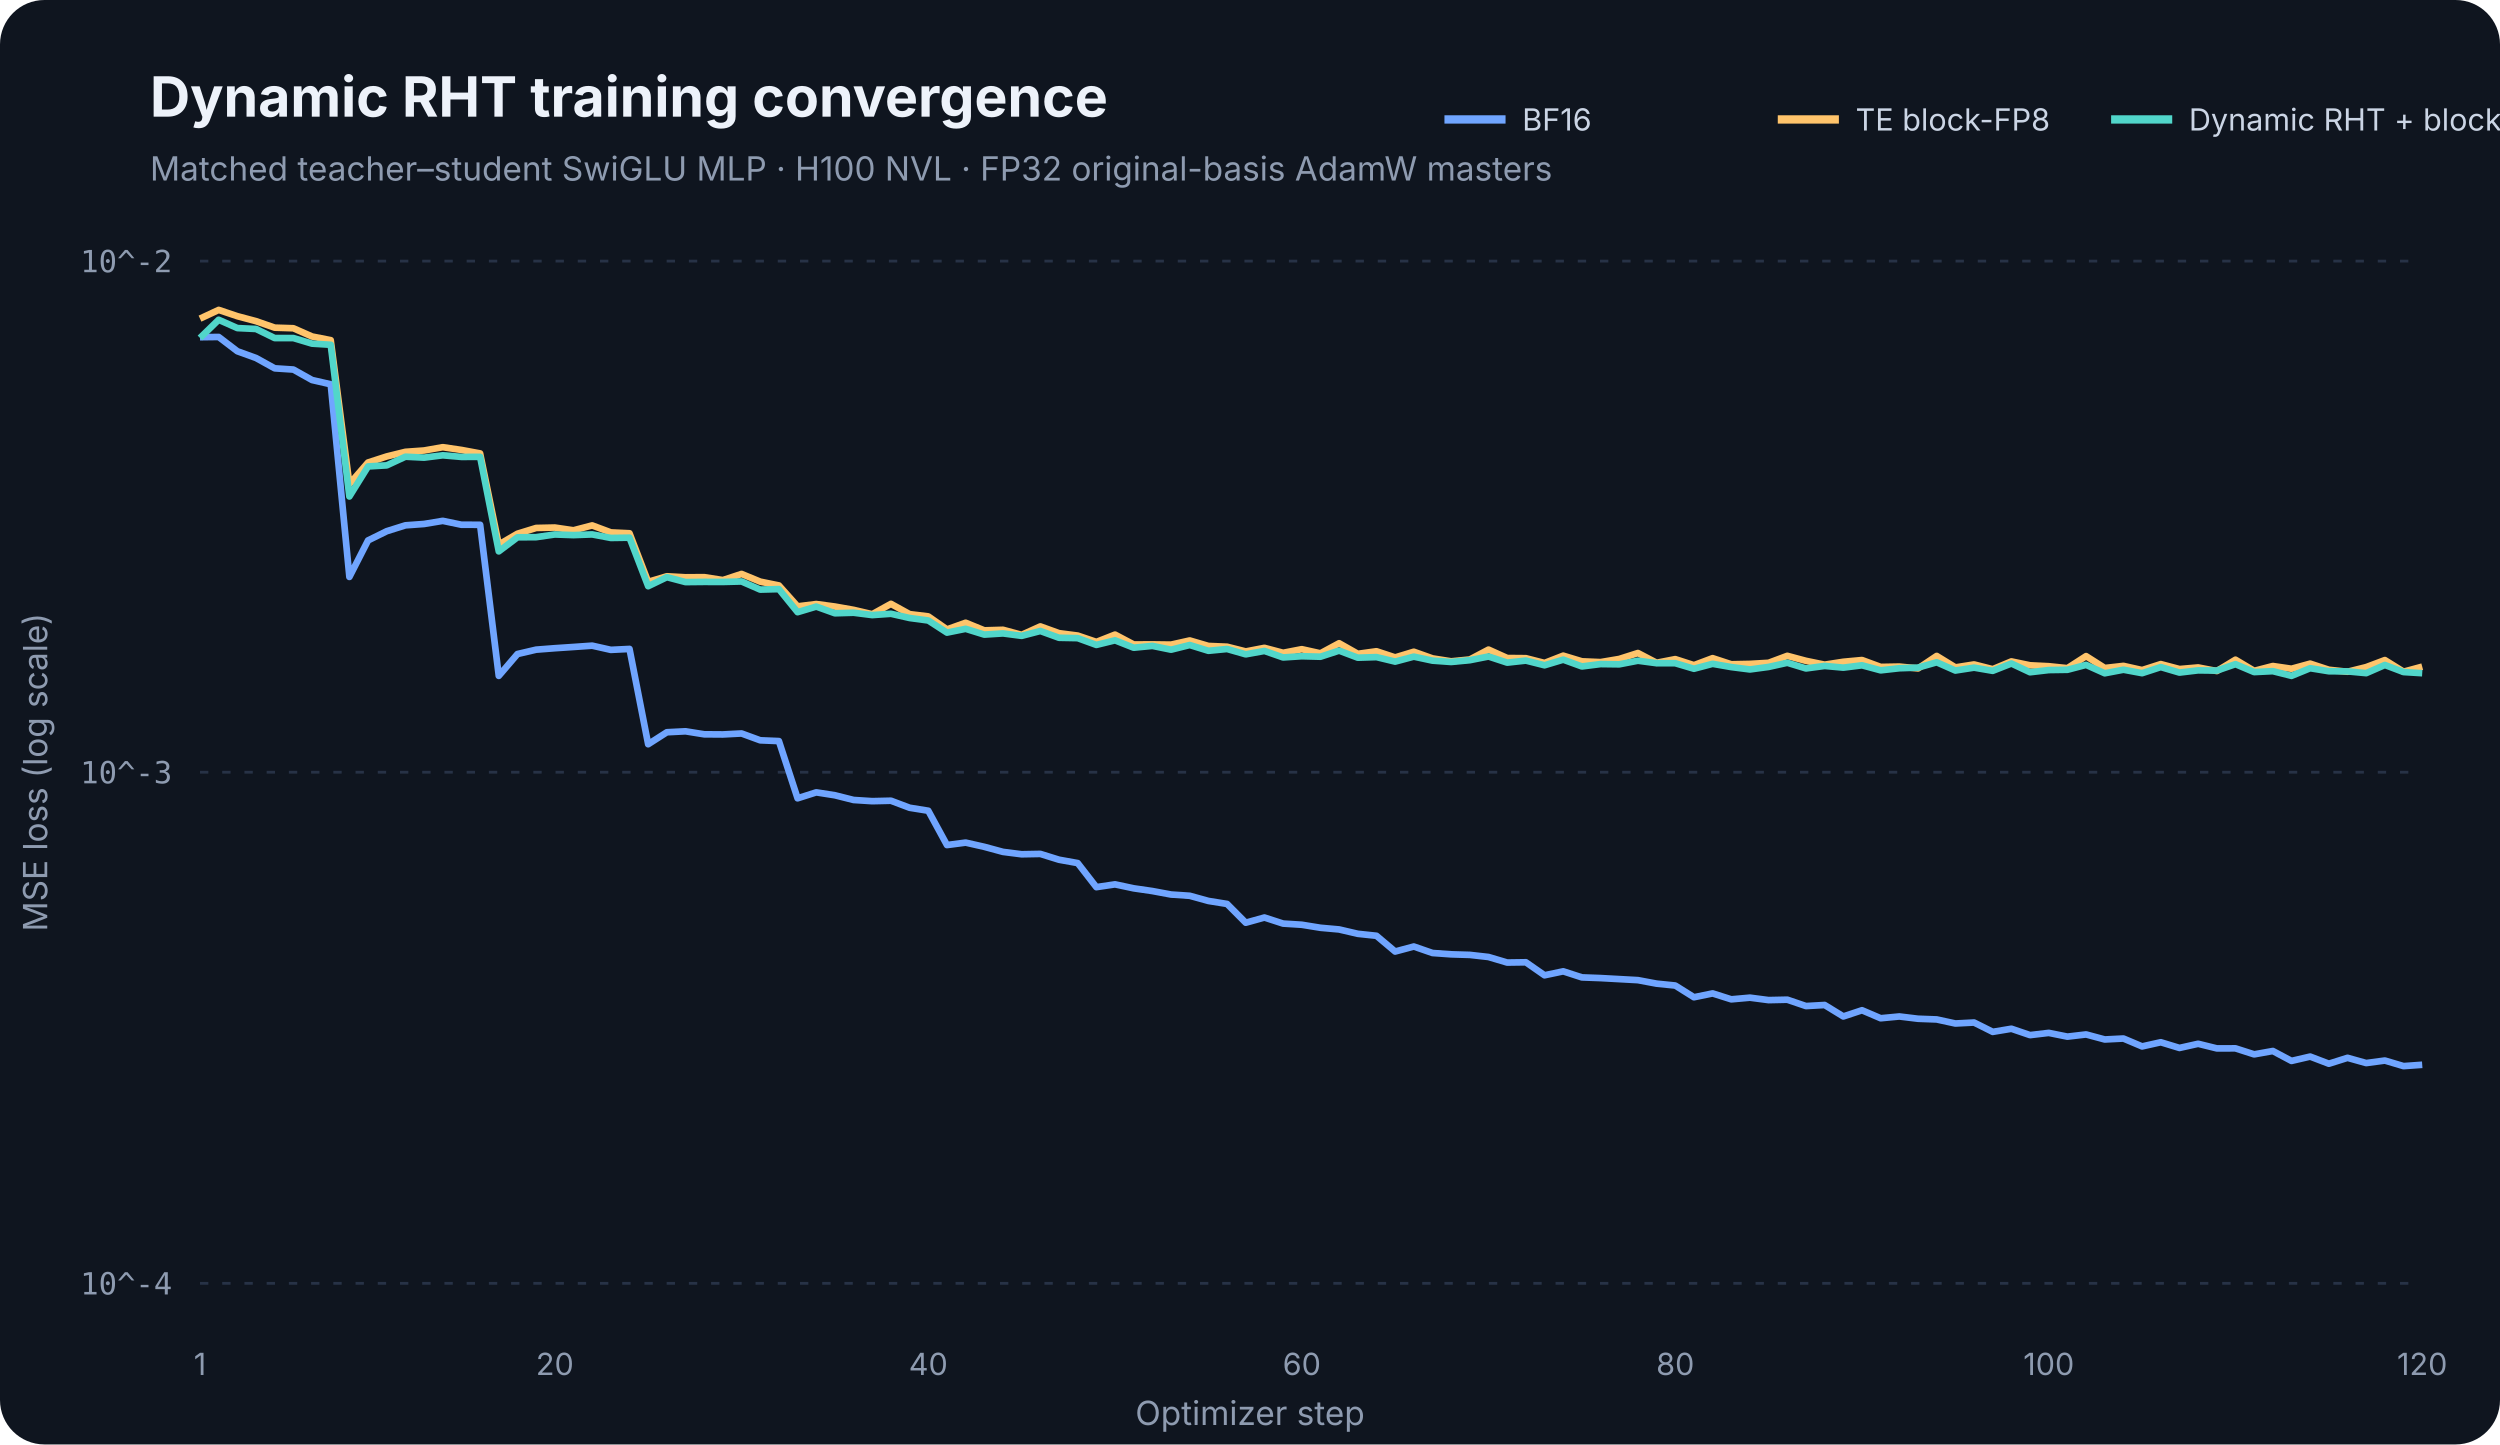
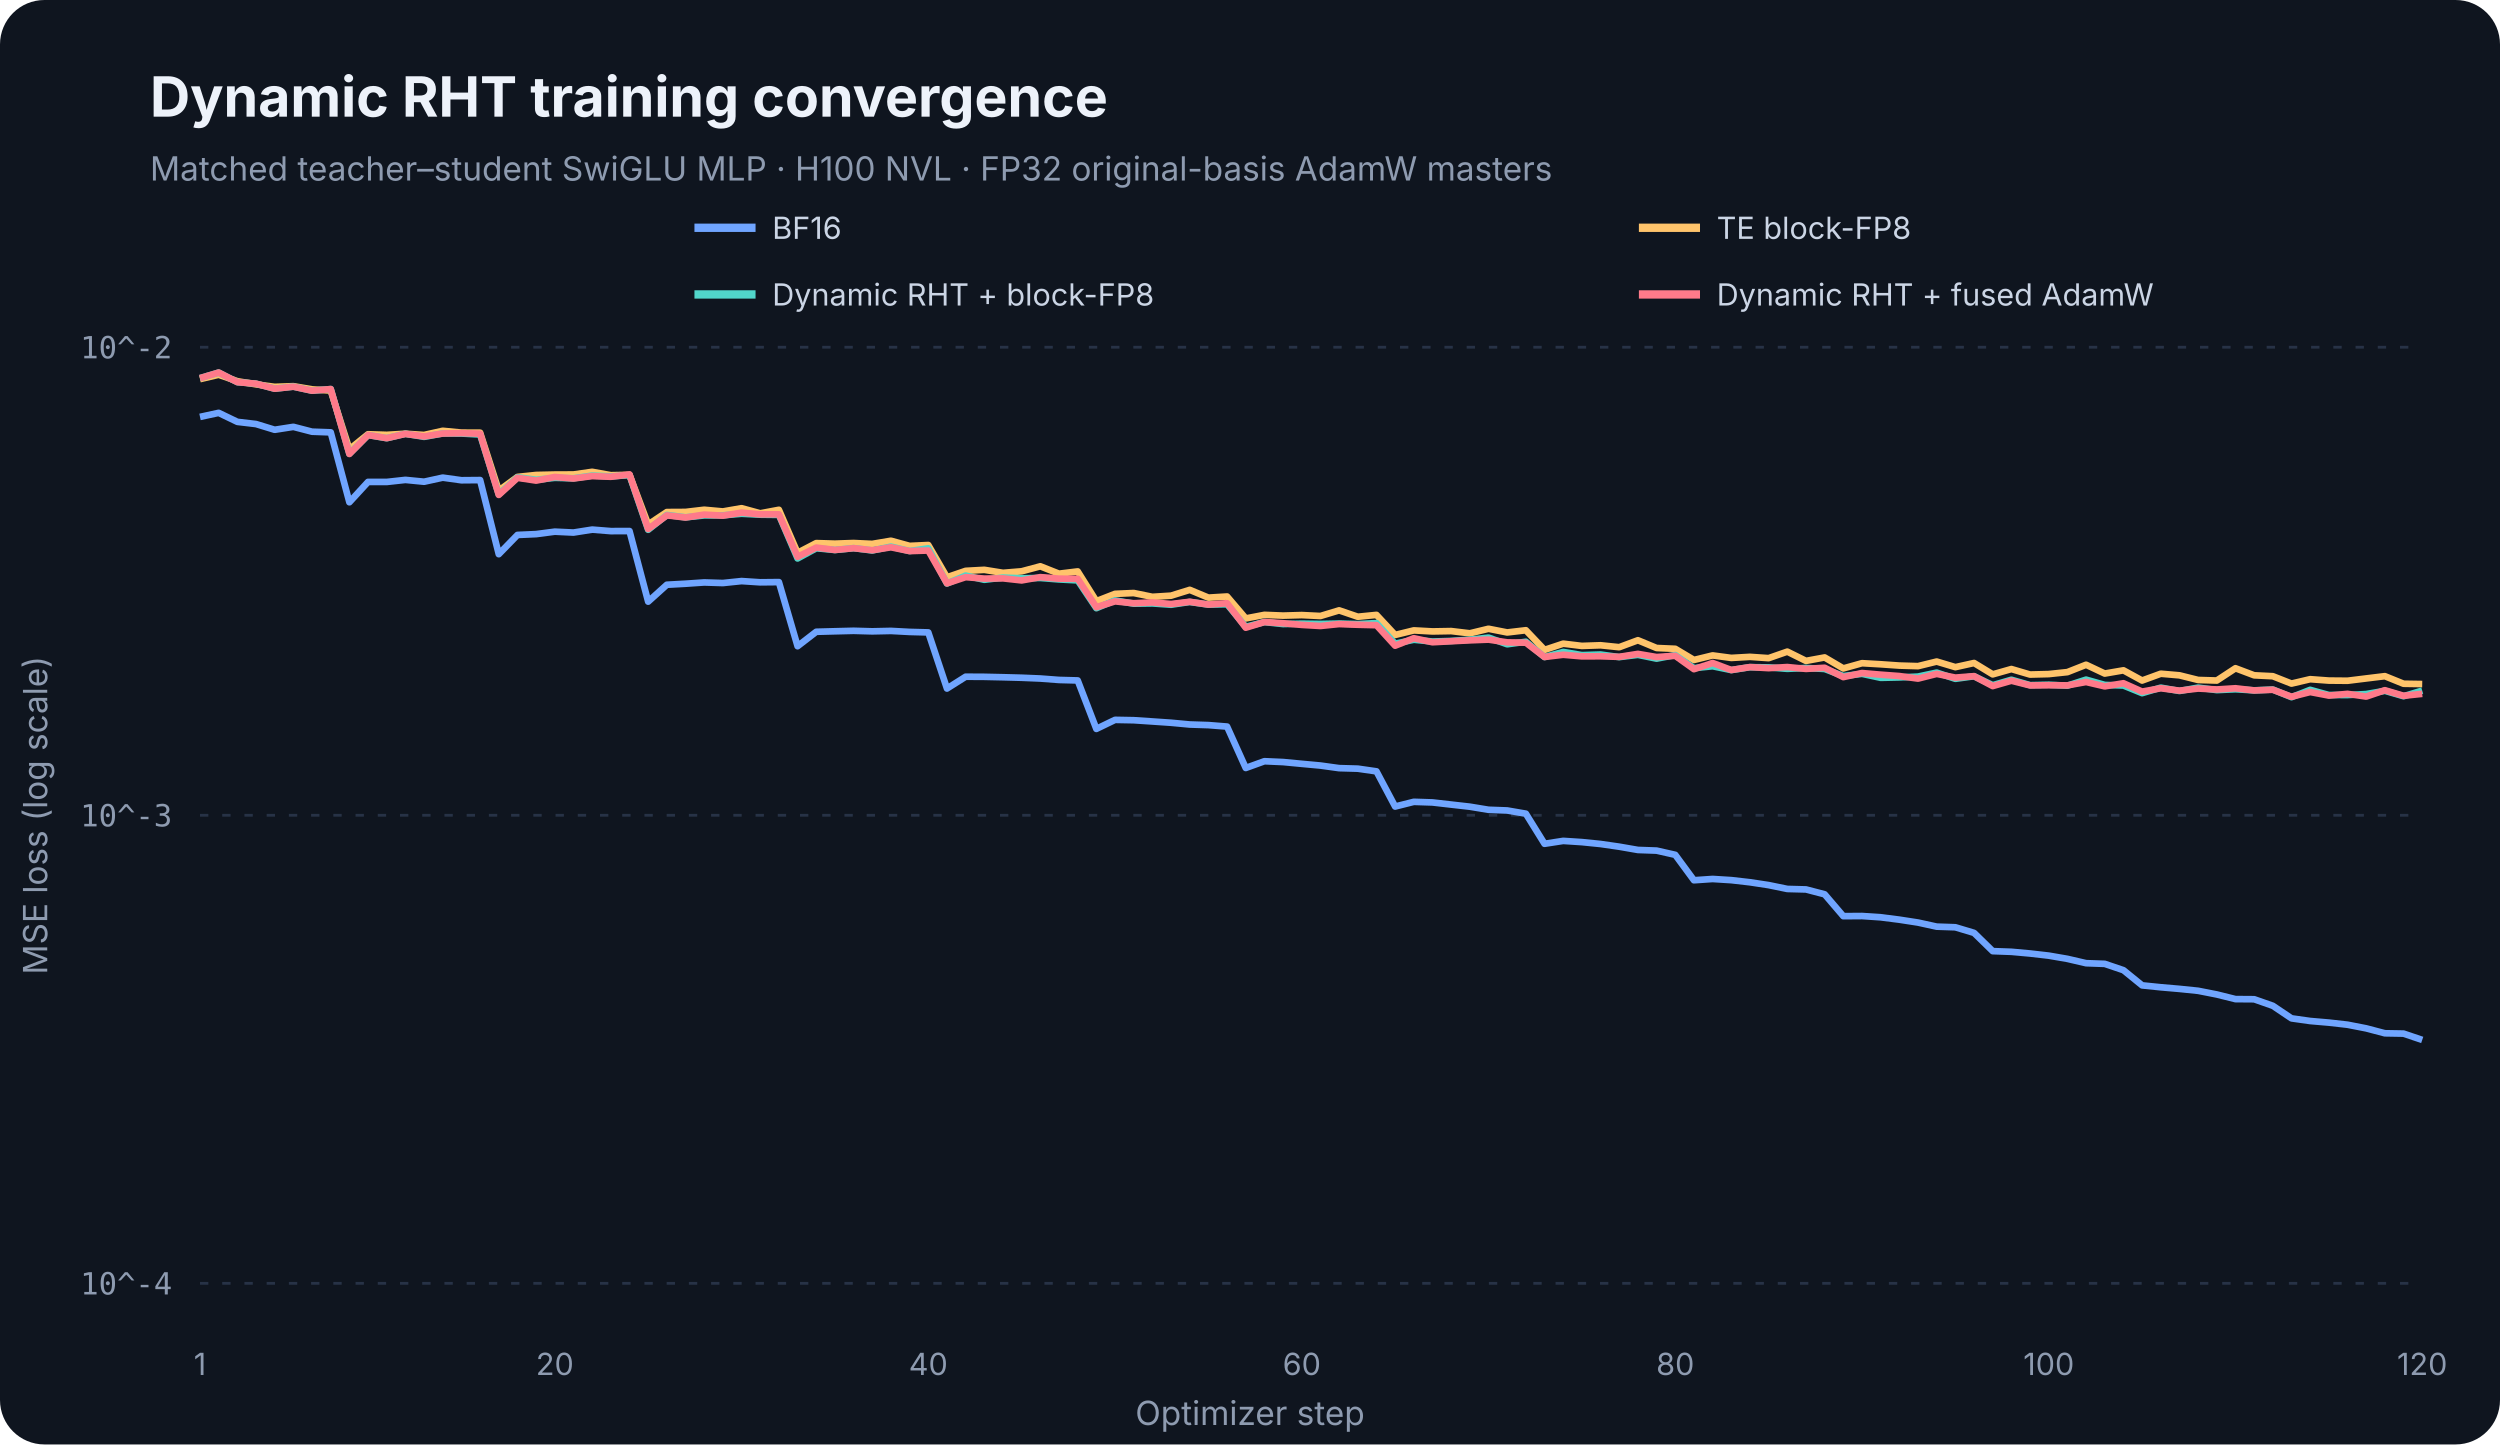
<svg xmlns="http://www.w3.org/2000/svg" width="900" height="520" viewBox="0 0 900 520" role="img">
  <rect width="100%" height="100%" rx="16" fill="#0f151f" />
  <text x="54" y="42" fill="#edf2fa" font-family="Inter,system-ui,sans-serif" font-size="20" font-weight="700">Dynamic RHT training convergence</text>
  <text x="54" y="65" fill="#8e9bb0" font-family="Inter,system-ui,sans-serif" font-size="12">Matched teacher–student SwiGLU MLP · H100 NVL · FP32 original-basis AdamW masters</text>
  <line x1="72" y1="462.00" x2="872" y2="462.00" stroke="#273246" stroke-dasharray="3 5" />
  <text x="62" y="466.00" text-anchor="end" fill="#8e9bb0" font-family="ui-monospace,monospace" font-size="11">10^-4</text>
-   <line x1="72" y1="278.00" x2="872" y2="278.00" stroke="#273246" stroke-dasharray="3 5" />
-   <text x="62" y="282.00" text-anchor="end" fill="#8e9bb0" font-family="ui-monospace,monospace" font-size="11">10^-3</text>
-   <line x1="72" y1="94.00" x2="872" y2="94.00" stroke="#273246" stroke-dasharray="3 5" />
-   <text x="62" y="98.00" text-anchor="end" fill="#8e9bb0" font-family="ui-monospace,monospace" font-size="11">10^-2</text>
+   <line x1="72" y1="293.50" x2="872" y2="293.50" stroke="#273246" stroke-dasharray="3 5" />
+   <text x="62" y="297.50" text-anchor="end" fill="#8e9bb0" font-family="ui-monospace,monospace" font-size="11">10^-3</text>
+   <line x1="72" y1="125.00" x2="872" y2="125.00" stroke="#273246" stroke-dasharray="3 5" />
+   <text x="62" y="129.00" text-anchor="end" fill="#8e9bb0" font-family="ui-monospace,monospace" font-size="11">10^-2</text>
  <text x="72.00" y="495" text-anchor="middle" fill="#8e9bb0" font-family="Inter,system-ui,sans-serif" font-size="11">1</text>
  <text x="199.73" y="495" text-anchor="middle" fill="#8e9bb0" font-family="Inter,system-ui,sans-serif" font-size="11">20</text>
  <text x="334.18" y="495" text-anchor="middle" fill="#8e9bb0" font-family="Inter,system-ui,sans-serif" font-size="11">40</text>
  <text x="468.64" y="495" text-anchor="middle" fill="#8e9bb0" font-family="Inter,system-ui,sans-serif" font-size="11">60</text>
  <text x="603.09" y="495" text-anchor="middle" fill="#8e9bb0" font-family="Inter,system-ui,sans-serif" font-size="11">80</text>
  <text x="737.55" y="495" text-anchor="middle" fill="#8e9bb0" font-family="Inter,system-ui,sans-serif" font-size="11">100</text>
  <text x="872.00" y="495" text-anchor="middle" fill="#8e9bb0" font-family="Inter,system-ui,sans-serif" font-size="11">120</text>
  <text x="450.0" y="513" text-anchor="middle" fill="#8e9bb0" font-family="Inter,system-ui,sans-serif" font-size="12">Optimizer step</text>
-   <text transform="translate(17 278.0) rotate(-90)" text-anchor="middle" fill="#8e9bb0" font-family="Inter,system-ui,sans-serif" font-size="12">MSE loss (log scale)</text>
-   <polyline points="72.00,121.39 78.72,121.31 85.45,126.45 92.17,128.88 98.89,132.60 105.61,133.04 112.34,136.81 119.06,138.35 125.78,207.69 132.50,194.55 139.23,191.23 145.95,189.12 152.67,188.63 159.39,187.51 166.12,188.91 172.84,188.92 179.56,243.31 186.29,235.45 193.01,233.88 199.73,233.36 206.45,232.91 213.18,232.44 219.90,233.95 226.62,233.62 233.34,267.92 240.07,263.61 246.79,263.27 253.51,264.35 260.24,264.40 266.96,264.05 273.68,266.51 280.40,266.79 287.13,287.39 293.85,285.25 300.57,286.30 307.29,287.99 314.02,288.42 320.74,288.26 327.46,290.79 334.18,291.87 340.91,304.22 347.63,303.34 354.35,304.86 361.08,306.68 367.80,307.54 374.52,307.41 381.24,309.50 387.97,310.71 394.69,319.37 401.41,318.37 408.13,319.80 414.86,320.78 421.58,322.03 428.30,322.48 435.03,324.34 441.75,325.42 448.47,332.18 455.19,330.31 461.92,332.49 468.64,332.91 475.36,334.00 482.08,334.60 488.81,336.17 495.53,336.88 502.25,342.55 508.97,340.75 515.70,343.08 522.42,343.56 529.14,343.76 535.87,344.52 542.59,346.52 549.31,346.42 556.03,351.10 562.76,349.68 569.48,351.86 576.20,352.11 582.92,352.48 589.65,352.85 596.37,354.11 603.09,354.79 609.82,359.01 616.54,357.63 623.26,359.76 629.98,359.16 636.71,360.04 643.43,359.89 650.15,362.18 656.87,361.80 663.60,365.92 670.32,363.69 677.04,366.57 683.76,365.93 690.49,366.75 697.21,367.00 703.93,368.46 710.66,368.11 717.38,371.47 724.10,370.35 730.82,372.64 737.55,371.84 744.27,373.19 750.99,372.40 757.71,374.21 764.44,373.87 771.16,376.71 777.88,375.21 784.61,377.26 791.33,375.76 798.05,377.42 804.77,377.41 811.50,379.57 818.22,378.36 824.94,381.93 831.66,380.37 838.39,382.94 845.11,380.82 851.83,382.70 858.55,381.80 865.28,383.80 872.00,383.32" fill="none" stroke="#70a5ff" stroke-width="2.4" stroke-linejoin="round" />
-   <line x1="520" y1="43" x2="542" y2="43" stroke="#70a5ff" stroke-width="3" />
-   <text x="548" y="47" fill="#cbd5e5" font-family="Inter,system-ui,sans-serif" font-size="11">BF16</text>
-   <polyline points="72.00,114.71 78.72,111.57 85.45,113.83 92.17,115.62 98.89,117.96 105.61,118.17 112.34,121.14 119.06,122.46 125.78,174.26 132.50,166.50 139.23,164.32 145.95,162.66 152.67,162.18 159.39,160.99 166.12,161.98 172.84,163.23 179.56,196.05 186.29,192.14 193.01,190.07 199.73,189.92 206.45,190.91 213.18,189.15 219.90,191.66 226.62,191.98 233.34,209.47 240.07,207.46 246.79,207.83 253.51,207.78 260.24,208.83 266.96,206.62 273.68,209.39 280.40,210.76 287.13,218.29 293.85,217.46 300.57,218.36 307.29,219.55 314.02,221.12 320.74,217.39 327.46,221.09 334.18,221.90 340.91,226.59 347.63,224.19 354.35,226.93 361.08,226.73 367.80,228.55 374.52,225.51 381.24,227.94 387.97,228.81 394.69,231.10 401.41,228.46 408.13,232.01 414.86,231.98 421.58,232.07 428.30,230.57 435.03,232.54 441.75,232.82 448.47,234.52 455.19,233.23 461.92,235.01 468.64,233.71 475.36,235.20 482.08,231.57 488.81,235.38 495.53,234.45 502.25,236.67 508.97,234.63 515.70,237.02 522.42,238.08 529.14,237.41 535.87,233.86 542.59,236.89 549.31,236.95 556.03,238.67 562.76,236.04 569.48,238.08 576.20,238.36 582.92,237.23 589.65,235.09 596.37,238.60 603.09,237.29 609.82,239.46 616.54,236.94 623.26,239.14 629.98,239.00 636.71,238.61 643.43,236.10 650.15,237.90 656.87,239.28 663.60,238.24 670.32,237.62 677.04,240.09 683.76,239.97 690.49,240.64 697.21,236.14 703.93,240.26 710.66,239.20 717.38,240.91 724.10,238.11 730.82,239.51 737.55,239.84 744.27,240.54 750.99,236.21 757.71,240.48 764.44,239.72 771.16,241.23 777.88,239.08 784.61,240.86 791.33,240.28 798.05,241.57 804.77,237.50 811.50,241.51 818.22,239.77 824.94,240.75 831.66,238.91 838.39,241.12 845.11,241.83 851.83,240.16 858.55,237.63 865.28,241.81 872.00,239.99" fill="none" stroke="#ffc46b" stroke-width="2.4" stroke-linejoin="round" />
-   <line x1="640" y1="43" x2="662" y2="43" stroke="#ffc46b" stroke-width="3" />
-   <text x="668" y="47" fill="#cbd5e5" font-family="Inter,system-ui,sans-serif" font-size="11">TE block-FP8</text>
-   <polyline points="72.00,121.67 78.72,115.12 85.45,118.11 92.17,118.43 98.89,121.71 105.61,121.70 112.34,123.71 119.06,124.12 125.78,178.73 132.50,167.92 139.23,167.53 145.95,164.41 152.67,164.75 159.39,163.91 166.12,164.49 172.84,164.47 179.56,198.49 186.29,193.43 193.01,193.38 199.73,192.41 206.45,192.64 213.18,192.39 219.90,193.66 226.62,193.56 233.34,211.03 240.07,207.78 246.79,209.55 253.51,209.48 260.24,209.50 266.96,209.33 273.68,212.26 280.40,212.08 287.13,220.38 293.85,218.37 300.57,220.78 307.29,220.58 314.02,221.43 320.74,220.96 327.46,222.48 334.18,223.38 340.91,227.74 347.63,226.38 354.35,228.46 361.08,228.03 367.80,228.91 374.52,227.16 381.24,229.60 387.97,229.73 394.69,232.17 401.41,230.52 408.13,233.18 414.86,232.52 421.58,233.89 428.30,232.21 435.03,234.29 441.75,233.64 448.47,235.56 455.19,234.34 461.92,236.68 468.64,236.24 475.36,236.42 482.08,234.23 488.81,236.77 495.53,236.56 502.25,238.18 508.97,236.39 515.70,237.83 522.42,238.31 529.14,237.67 535.87,236.34 542.59,238.55 549.31,237.81 556.03,239.50 562.76,237.48 569.48,239.92 576.20,239.07 582.92,239.16 589.65,237.86 596.37,238.75 603.09,238.76 609.82,240.75 616.54,238.98 623.26,240.15 629.98,241.00 636.71,240.09 643.43,238.60 650.15,240.64 656.87,239.74 663.60,240.35 670.32,239.51 677.04,241.32 683.76,240.57 690.49,240.34 697.21,238.42 703.93,241.39 710.66,240.35 717.38,241.50 724.10,238.86 730.82,242.01 737.55,241.22 744.27,241.12 750.99,239.36 757.71,242.38 764.44,241.10 771.16,242.34 777.88,240.15 784.61,242.13 791.33,241.33 798.05,241.42 804.77,239.10 811.50,241.95 818.22,241.62 824.94,243.31 831.66,240.56 838.39,241.65 845.11,241.70 851.83,242.33 858.55,239.39 865.28,241.94 872.00,242.35" fill="none" stroke="#51d6ca" stroke-width="2.4" stroke-linejoin="round" />
-   <line x1="760" y1="43" x2="782" y2="43" stroke="#51d6ca" stroke-width="3" />
-   <text x="788" y="47" fill="#cbd5e5" font-family="Inter,system-ui,sans-serif" font-size="11">Dynamic RHT + block-FP8</text>
+   <text transform="translate(17 293.5) rotate(-90)" text-anchor="middle" fill="#8e9bb0" font-family="Inter,system-ui,sans-serif" font-size="12">MSE loss (log scale)</text>
+   <polyline points="72.00,150.09 78.72,148.63 85.45,151.87 92.17,152.66 98.89,154.72 105.61,153.67 112.34,155.41 119.06,155.65 125.78,180.81 132.50,173.49 139.23,173.50 145.95,172.76 152.67,173.42 159.39,171.95 166.12,172.89 172.84,172.83 179.56,199.50 186.29,192.58 193.01,192.28 199.73,191.40 206.45,191.72 213.18,190.66 219.90,191.20 226.62,191.18 233.34,216.59 240.07,210.51 246.79,210.14 253.51,209.68 260.24,209.89 266.96,209.19 273.68,209.63 280.40,209.56 287.13,232.63 293.85,227.44 300.57,227.26 307.29,227.09 314.02,227.28 320.74,227.13 327.46,227.49 334.18,227.67 340.91,247.87 347.63,243.62 354.35,243.66 361.08,243.81 367.80,243.99 374.52,244.27 381.24,244.78 387.97,244.96 394.69,262.40 401.41,259.15 408.13,259.28 414.86,259.73 421.58,260.19 428.30,260.82 435.03,261.04 441.75,261.57 448.47,276.47 455.19,274.04 461.92,274.34 468.64,274.98 475.36,275.60 482.08,276.53 488.81,276.72 495.53,277.69 502.25,290.35 508.97,288.66 515.70,288.88 522.42,289.65 529.14,290.41 535.87,291.52 542.59,291.77 549.31,292.93 556.03,303.76 562.76,302.72 569.48,303.16 576.20,303.84 582.92,304.81 589.65,305.98 596.37,306.22 603.09,307.74 609.82,316.89 616.54,316.43 623.26,316.85 629.98,317.62 636.71,318.64 643.43,320.02 650.15,320.20 656.87,321.95 663.60,329.82 670.32,329.77 677.04,330.23 683.76,331.08 690.49,332.12 697.21,333.59 703.93,333.82 710.66,335.84 717.38,342.41 724.10,342.65 730.82,343.26 737.55,344.03 744.27,345.19 750.99,346.75 757.71,346.99 764.44,349.27 771.16,354.73 777.88,355.42 784.61,356.00 791.33,356.69 798.05,358.01 804.77,359.68 811.50,359.73 818.22,362.09 824.94,366.61 831.66,367.56 838.39,368.14 845.11,368.90 851.83,370.21 858.55,371.98 865.28,372.10 872.00,374.38" fill="none" stroke="#70a5ff" stroke-width="2.4" stroke-linejoin="round" />
+   <line x1="250" y1="82" x2="272" y2="82" stroke="#70a5ff" stroke-width="3" />
+   <text x="278" y="86" fill="#cbd5e5" font-family="Inter,system-ui,sans-serif" font-size="11">BF16</text>
+   <polyline points="72.00,136.49 78.72,134.91 85.45,137.23 92.17,138.37 98.89,139.27 105.61,139.02 112.34,140.17 119.06,140.62 125.78,161.74 132.50,156.33 139.23,156.55 145.95,156.14 152.67,156.59 159.39,155.09 166.12,155.74 172.84,155.77 179.56,176.62 186.29,171.69 193.01,170.99 199.73,170.84 206.45,170.81 213.18,169.86 219.90,171.07 226.62,170.94 233.34,188.82 240.07,184.34 246.79,184.30 253.51,183.51 260.24,184.12 266.96,182.95 273.68,184.79 280.40,183.53 287.13,199.02 293.85,195.52 300.57,195.72 307.29,195.49 314.02,195.80 320.74,194.67 327.46,196.52 334.18,196.21 340.91,207.81 347.63,205.51 354.35,205.14 361.08,206.22 367.80,205.67 374.52,203.87 381.24,206.53 387.97,205.71 394.69,216.41 401.41,213.79 408.13,213.49 414.86,214.86 421.58,214.44 428.30,212.35 435.03,215.15 441.75,214.74 448.47,222.63 455.19,221.35 461.92,221.62 468.64,221.43 475.36,221.76 482.08,219.73 488.81,222.03 495.53,221.36 502.25,228.58 508.97,226.94 515.70,227.31 522.42,227.19 529.14,227.99 535.87,226.36 542.59,227.68 549.31,226.89 556.03,233.96 562.76,231.72 569.48,232.53 576.20,232.30 582.92,232.99 589.65,230.49 596.37,233.28 603.09,233.57 609.82,237.59 616.54,235.95 623.26,236.85 629.98,236.47 636.71,236.93 643.43,234.59 650.15,237.92 656.87,236.68 663.60,240.63 670.32,238.75 677.04,239.14 683.76,239.61 690.49,239.81 697.21,238.16 703.93,240.17 710.66,238.68 717.38,242.77 724.10,240.86 730.82,242.84 737.55,242.67 744.27,241.96 750.99,239.31 757.71,242.48 764.44,241.32 771.16,244.99 777.88,242.54 784.61,243.12 791.33,244.79 798.05,244.99 804.77,240.57 811.50,243.11 818.22,243.44 824.94,246.09 831.66,244.51 838.39,245.01 845.11,245.07 851.83,244.24 858.55,243.42 865.28,246.15 872.00,246.26" fill="none" stroke="#ffc46b" stroke-width="2.4" stroke-linejoin="round" />
+   <line x1="590" y1="82" x2="612" y2="82" stroke="#ffc46b" stroke-width="3" />
+   <text x="618" y="86" fill="#cbd5e5" font-family="Inter,system-ui,sans-serif" font-size="11">TE block-FP8</text>
+   <polyline points="72.00,136.13 78.72,134.13 85.45,137.57 92.17,138.13 98.89,139.93 105.61,139.18 112.34,140.65 119.06,140.07 125.78,163.33 132.50,156.64 139.23,157.74 145.95,156.16 152.67,157.27 159.39,156.04 166.12,156.07 172.84,156.44 179.56,177.96 186.29,171.82 193.01,172.73 199.73,172.02 206.45,172.19 213.18,171.21 219.90,171.51 226.62,171.04 233.34,190.72 240.07,185.38 246.79,186.24 253.51,185.55 260.24,185.52 266.96,184.95 273.68,185.29 280.40,185.37 287.13,201.04 293.85,197.38 300.57,198.00 307.29,197.32 314.02,198.17 320.74,196.78 327.46,198.37 334.18,197.40 340.91,210.05 347.63,207.20 354.35,208.73 361.08,207.93 367.80,208.18 374.52,208.07 381.24,208.60 387.97,208.94 394.69,218.94 401.41,216.14 408.13,217.32 414.86,217.23 421.58,217.71 428.30,216.70 435.03,217.66 441.75,217.54 448.47,225.65 455.19,223.94 461.92,224.66 468.64,224.51 475.36,224.62 482.08,224.48 488.81,224.67 495.53,224.31 502.25,231.73 508.97,230.31 515.70,230.95 522.42,230.74 529.14,230.30 535.87,229.54 542.59,231.94 549.31,231.02 556.03,236.53 562.76,234.70 569.48,235.84 576.20,235.63 582.92,236.56 589.65,235.75 596.37,237.11 603.09,235.83 609.82,240.53 616.54,239.85 623.26,241.23 629.98,240.18 636.71,240.26 643.43,240.78 650.15,240.47 656.87,240.83 663.60,243.38 670.32,242.58 677.04,244.02 683.76,243.87 690.49,243.57 697.21,242.14 703.93,244.38 710.66,243.45 717.38,246.67 724.10,244.71 730.82,246.65 737.55,246.51 744.27,246.83 750.99,244.67 757.71,246.57 764.44,246.79 771.16,249.53 777.88,247.55 784.61,248.75 791.33,247.54 798.05,248.44 804.77,248.13 811.50,248.53 818.22,248.23 824.94,250.98 831.66,248.35 838.39,250.20 845.11,250.22 851.83,249.86 858.55,248.69 865.28,250.64 872.00,248.61" fill="none" stroke="#51d6ca" stroke-width="2.4" stroke-linejoin="round" />
+   <line x1="250" y1="106" x2="272" y2="106" stroke="#51d6ca" stroke-width="3" />
+   <text x="278" y="110" fill="#cbd5e5" font-family="Inter,system-ui,sans-serif" font-size="11">Dynamic RHT + block-FP8</text>
+   <polyline points="72.00,136.13 78.72,134.13 85.45,137.57 92.17,138.13 98.89,139.93 105.61,139.20 112.34,140.64 119.06,140.08 125.78,163.42 132.50,156.59 139.23,157.73 145.95,156.19 152.67,157.12 159.39,156.05 166.12,155.93 172.84,156.12 179.56,178.16 186.29,172.01 193.01,173.02 199.73,171.71 206.45,172.26 213.18,171.39 219.90,171.64 226.62,170.80 233.34,190.44 240.07,185.53 246.79,186.30 253.51,185.26 260.24,185.63 266.96,184.55 273.68,185.17 280.40,185.17 287.13,200.45 293.85,197.13 300.57,197.98 307.29,197.34 314.02,198.08 320.74,197.02 327.46,198.39 334.18,198.19 340.91,210.00 347.63,207.77 354.35,208.30 361.08,208.21 367.80,208.95 374.52,207.77 381.24,208.32 387.97,208.37 394.69,218.58 401.41,216.49 408.13,217.17 414.86,216.86 421.58,217.45 428.30,216.64 435.03,217.64 441.75,217.16 448.47,225.97 455.19,223.93 461.92,224.37 468.64,224.96 475.36,225.35 482.08,224.66 488.81,224.91 495.53,225.07 502.25,232.45 508.97,229.76 515.70,231.21 522.42,230.85 529.14,230.52 535.87,230.26 542.59,231.25 549.31,231.37 556.03,236.51 562.76,235.71 569.48,236.29 576.20,236.26 582.92,236.47 589.65,235.40 596.37,236.54 603.09,236.08 609.82,240.90 616.54,238.68 623.26,241.20 629.98,240.15 636.71,240.53 643.43,240.14 650.15,240.80 656.87,240.40 663.60,243.76 670.32,242.30 677.04,242.88 683.76,243.38 690.49,244.30 697.21,242.60 703.93,243.94 710.66,243.42 717.38,246.99 724.10,245.06 730.82,246.75 737.55,246.68 744.27,246.74 750.99,245.52 757.71,247.09 764.44,245.97 771.16,248.98 777.88,247.77 784.61,248.64 791.33,247.88 798.05,248.21 804.77,247.78 811.50,248.56 818.22,248.31 824.94,250.83 831.66,249.13 838.39,250.41 845.11,249.79 851.83,250.77 858.55,248.48 865.28,250.48 872.00,249.78" fill="none" stroke="#ff7a8a" stroke-width="2.4" stroke-linejoin="round" />
+   <line x1="590" y1="106" x2="612" y2="106" stroke="#ff7a8a" stroke-width="3" />
+   <text x="618" y="110" fill="#cbd5e5" font-family="Inter,system-ui,sans-serif" font-size="11">Dynamic RHT + fused AdamW</text>
</svg>
